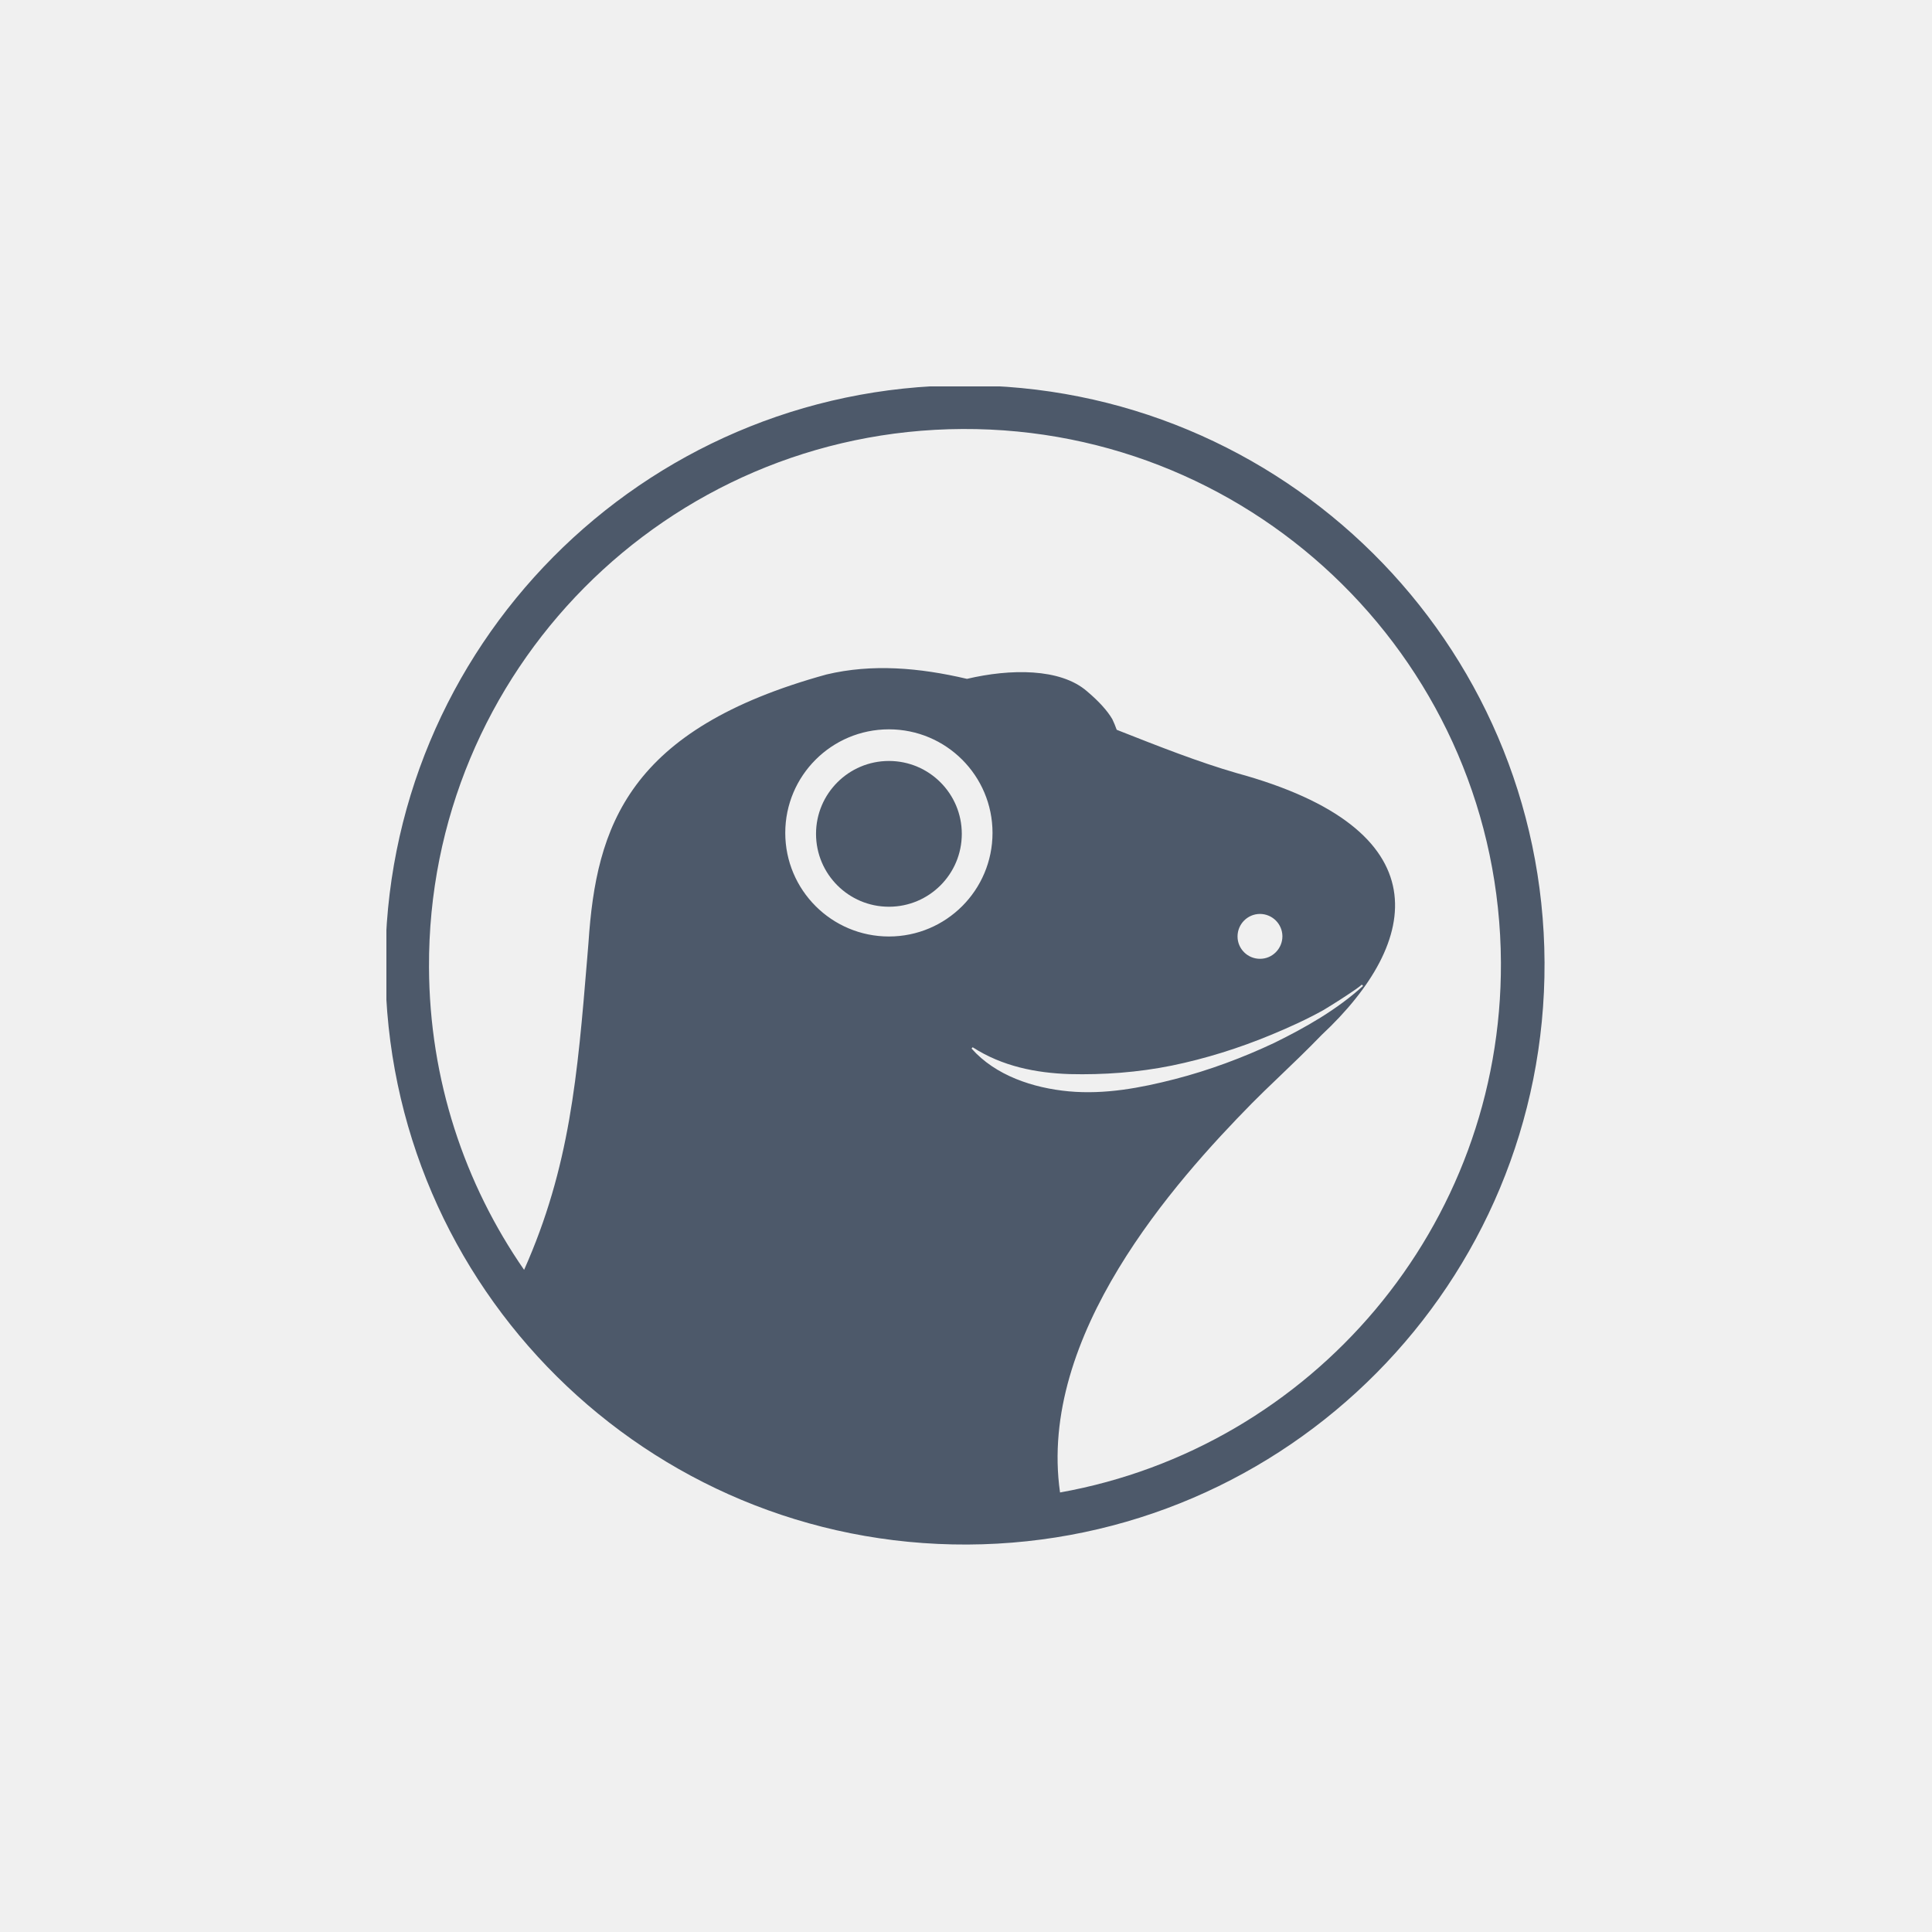
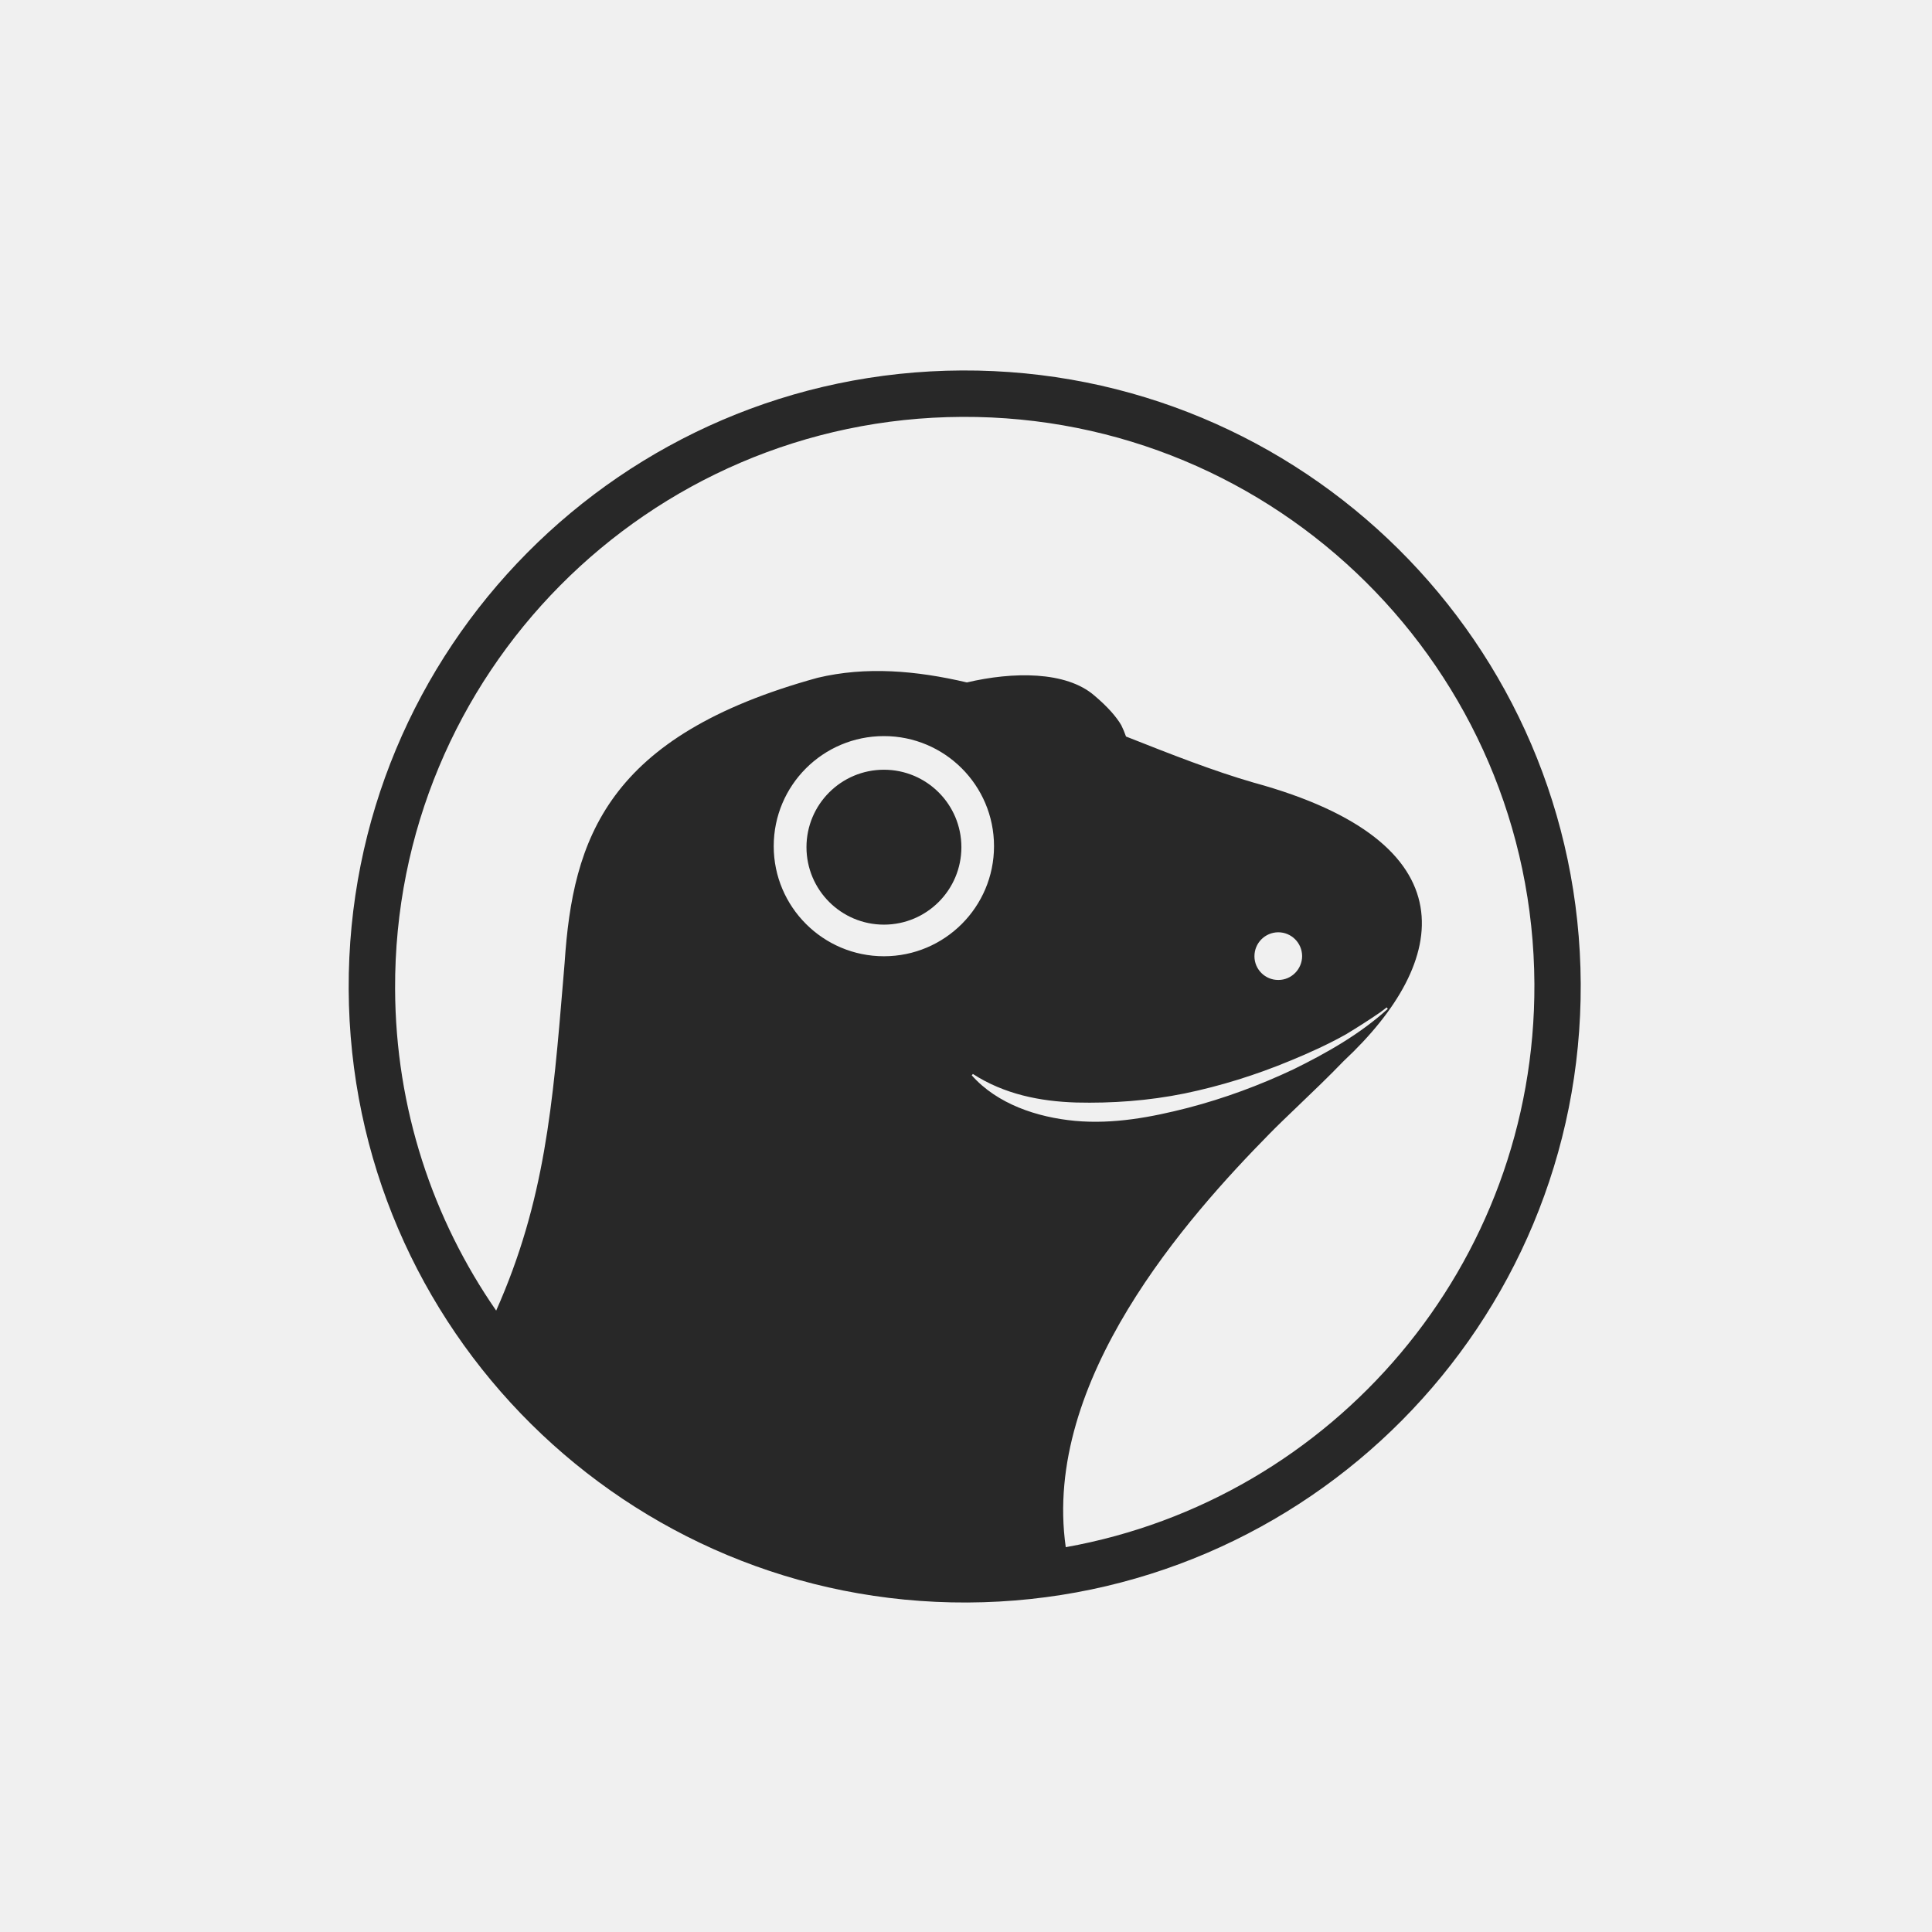
- <svg xmlns="http://www.w3.org/2000/svg" width="40" height="40" viewBox="0 0 40 40" fill="none">
-   <g clip-path="url(#clip0_1197_344)">
-     <path d="M18.404 18.773C19.238 18.773 19.913 18.098 19.913 17.264C19.913 16.431 19.238 15.755 18.404 15.755C17.571 15.755 16.895 16.431 16.895 17.264C16.895 18.098 17.571 18.773 18.404 18.773Z" fill="#4D596A" />
-     <path fill-rule="evenodd" clip-rule="evenodd" d="M7.978 20.031C7.949 13.404 13.295 8.009 19.924 7.978C26.551 7.949 31.947 13.295 31.978 19.924C32.007 26.551 26.658 31.947 20.031 31.978C13.404 32.007 8.009 26.658 7.978 20.031ZM16.258 17.244C16.258 18.429 17.22 19.389 18.404 19.389C19.589 19.389 20.549 18.429 20.549 17.244C20.549 16.06 19.589 15.1 18.404 15.1C17.218 15.1 16.258 16.06 16.258 17.244ZM20.138 21.682L20.115 21.709C20.611 22.269 21.389 22.526 22.127 22.595C22.875 22.664 23.615 22.524 24.324 22.342C25.035 22.158 25.724 21.902 26.384 21.591C27.038 21.269 27.68 20.904 28.22 20.413L28.202 20.391L28.198 20.384C28.155 20.42 28.111 20.453 28.064 20.486C27.853 20.631 27.638 20.769 27.418 20.902C27.416 20.903 27.415 20.904 27.414 20.904C27.413 20.905 27.412 20.905 27.411 20.907C27.058 21.104 26.686 21.273 26.313 21.427C25.649 21.702 24.96 21.918 24.26 22.062C23.558 22.204 22.846 22.255 22.146 22.238C21.449 22.215 20.751 22.078 20.138 21.682ZM26.084 18.922C25.829 18.924 25.622 19.131 25.622 19.389C25.622 19.646 25.833 19.853 26.089 19.851C26.344 19.851 26.551 19.64 26.551 19.384C26.549 19.129 26.342 18.922 26.084 18.922ZM25.918 22.844C24.318 24.471 21.482 27.651 21.947 30.9C27.155 29.969 31.098 25.402 31.075 19.929C31.047 13.8 26.058 8.855 19.929 8.882C13.8 8.909 8.855 13.9 8.882 20.026C8.891 22.355 9.618 24.511 10.851 26.291C11.799 24.16 11.955 22.285 12.158 19.834L12.184 19.515C12.344 17.1 13.004 15.095 17.113 13.964C18.053 13.74 19.029 13.822 20.02 14.055C20.915 13.844 21.951 13.831 22.504 14.311C22.762 14.529 22.931 14.722 23.029 14.889C23.062 14.958 23.093 15.031 23.12 15.109L23.157 15.124C23.989 15.452 24.812 15.777 25.604 16.006C29.853 17.166 29.44 19.486 27.364 21.427C27.065 21.736 26.752 22.036 26.471 22.305C26.263 22.504 26.072 22.687 25.918 22.844Z" fill="#4D596A" />
-   </g>
-   <defs>
-     <clipPath id="clip0_1197_344">
-       <rect width="24" height="24" fill="white" transform="translate(8 8)" />
-     </clipPath>
-   </defs>
+ <svg xmlns="http://www.w3.org/2000/svg" width="44" height="44" viewBox="0 0 44 44" fill="none">
+   <path d="M20.131 21.058C21.105 21.058 21.895 20.268 21.895 19.294C21.895 18.32 21.105 17.53 20.131 17.53C19.157 17.53 18.367 18.32 18.367 19.294C18.367 20.268 19.157 21.058 20.131 21.058Z" fill="#282828" />
+   <path fill-rule="evenodd" clip-rule="evenodd" d="M7.941 22.529C7.907 14.781 14.158 8.473 21.908 8.437C29.655 8.403 35.964 14.654 36 22.404C36.034 30.151 29.78 36.46 22.033 36.496C14.285 36.53 7.977 30.276 7.941 22.529ZM17.621 19.271C17.621 20.655 18.746 21.778 20.131 21.778C21.515 21.778 22.638 20.655 22.638 19.271C22.638 17.886 21.515 16.764 20.131 16.764C18.743 16.764 17.621 17.886 17.621 19.271ZM22.157 24.459L22.131 24.49C22.711 25.145 23.62 25.446 24.483 25.527C25.358 25.607 26.223 25.444 27.052 25.231C27.883 25.015 28.689 24.716 29.46 24.352C30.224 23.976 30.975 23.55 31.607 22.976L31.586 22.95L31.581 22.942C31.531 22.983 31.479 23.022 31.425 23.061C31.178 23.23 30.926 23.391 30.669 23.547C30.667 23.548 30.666 23.549 30.665 23.55C30.663 23.55 30.662 23.551 30.661 23.552C30.248 23.784 29.814 23.981 29.377 24.16C28.601 24.482 27.795 24.734 26.977 24.903C26.156 25.07 25.324 25.129 24.506 25.109C23.69 25.083 22.874 24.922 22.157 24.459ZM29.11 21.232C28.811 21.235 28.569 21.476 28.569 21.778C28.569 22.079 28.816 22.321 29.115 22.318C29.414 22.318 29.655 22.071 29.655 21.773C29.653 21.474 29.411 21.232 29.11 21.232ZM28.915 25.818C27.044 27.72 23.729 31.438 24.272 35.236C30.362 34.147 34.971 28.808 34.945 22.409C34.911 15.244 29.079 9.463 21.913 9.494C14.748 9.525 8.967 15.361 8.998 22.523C9.008 25.246 9.858 27.766 11.3 29.848C12.408 27.356 12.59 25.164 12.828 22.299L12.859 21.926C13.046 19.102 13.817 16.758 18.621 15.436C19.72 15.174 20.861 15.27 22.02 15.542C23.067 15.296 24.277 15.28 24.924 15.841C25.226 16.096 25.423 16.322 25.537 16.517C25.576 16.597 25.613 16.683 25.644 16.774L25.688 16.791C26.66 17.175 27.622 17.555 28.549 17.823C33.516 19.18 33.033 21.892 30.606 24.16C30.256 24.523 29.89 24.873 29.562 25.187C29.318 25.421 29.095 25.634 28.915 25.818Z" fill="#282828" />
</svg>
